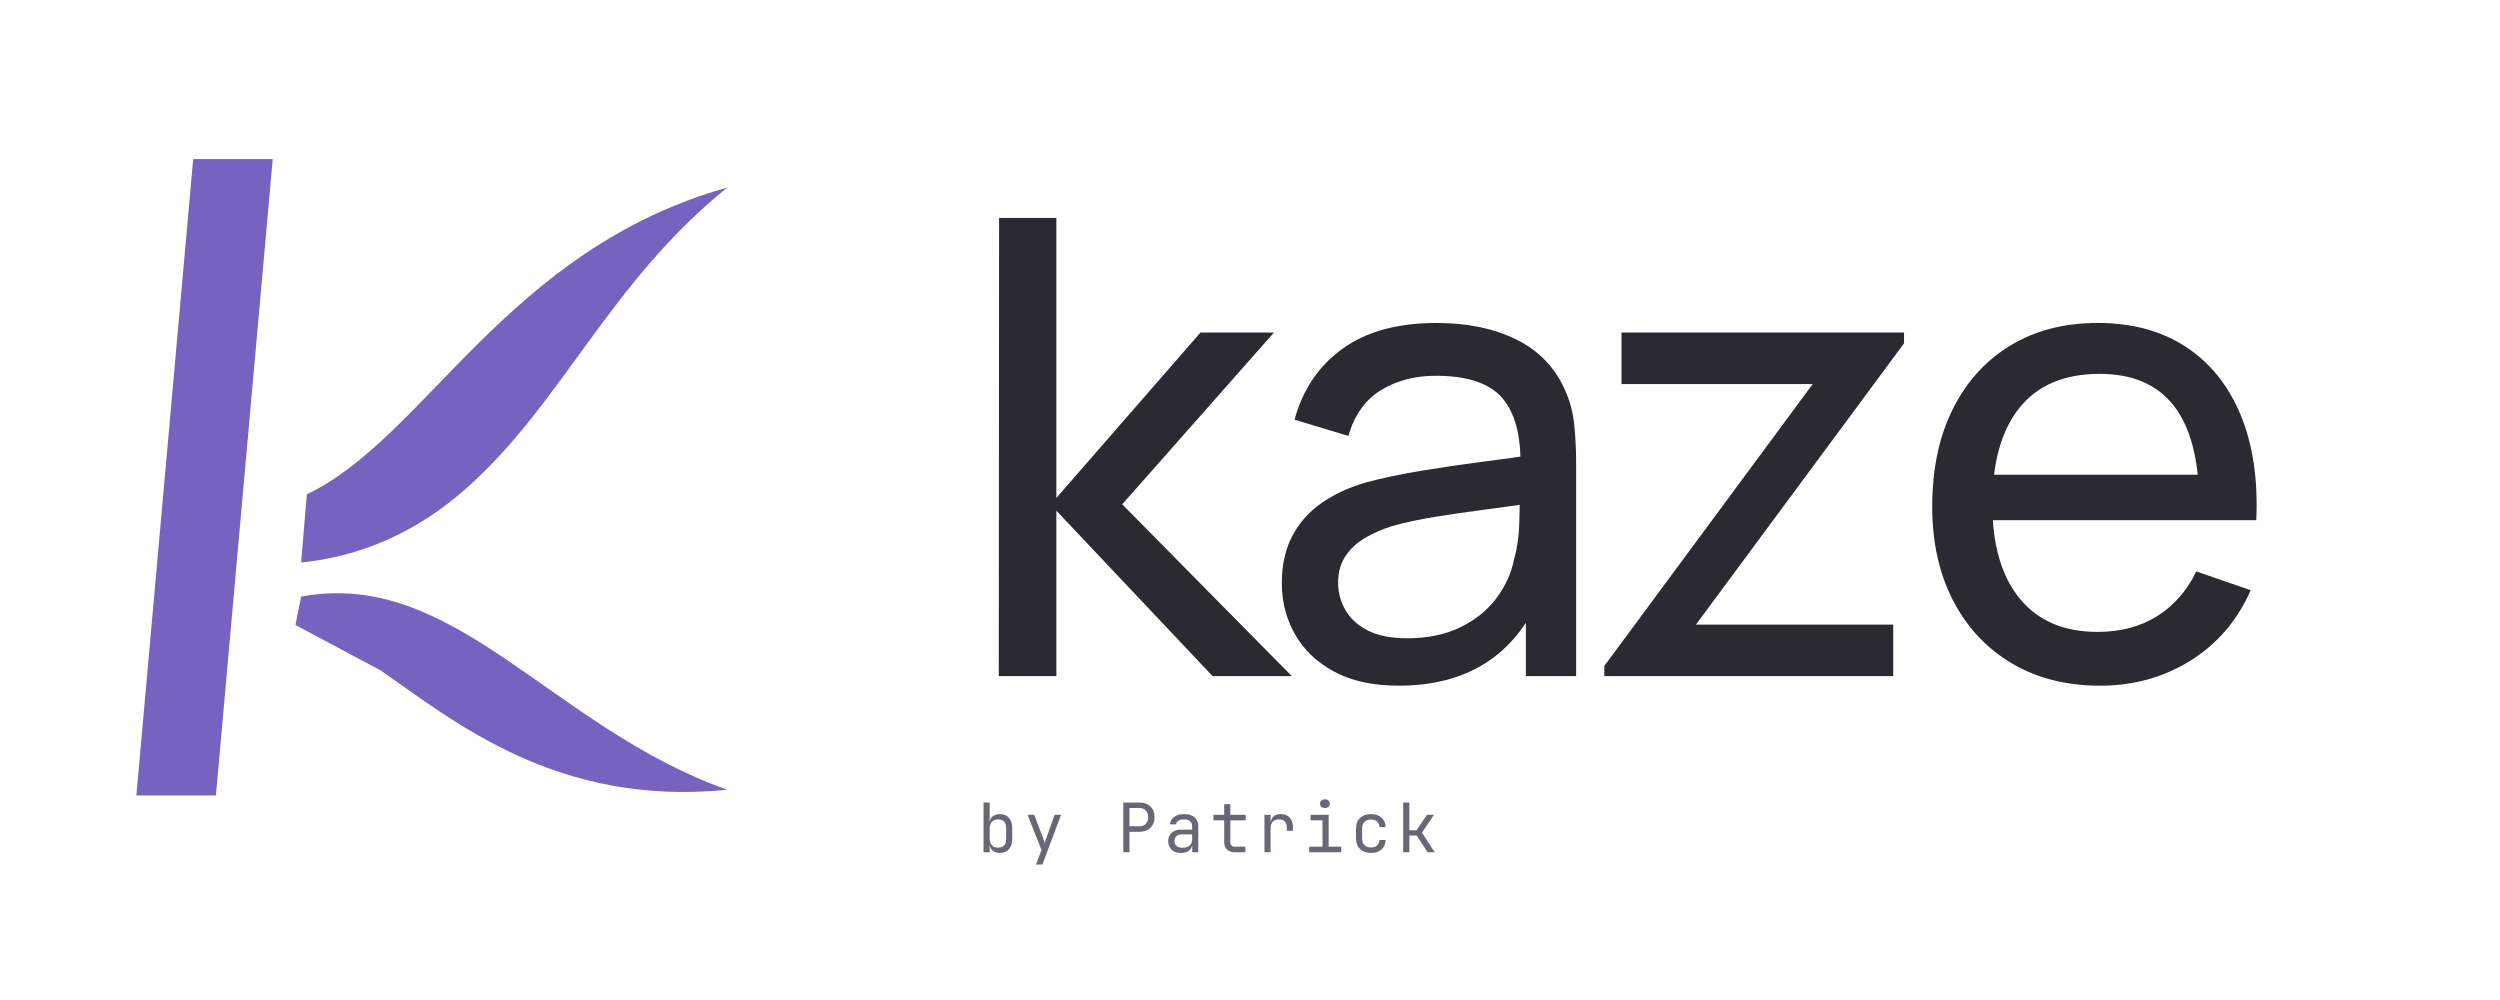
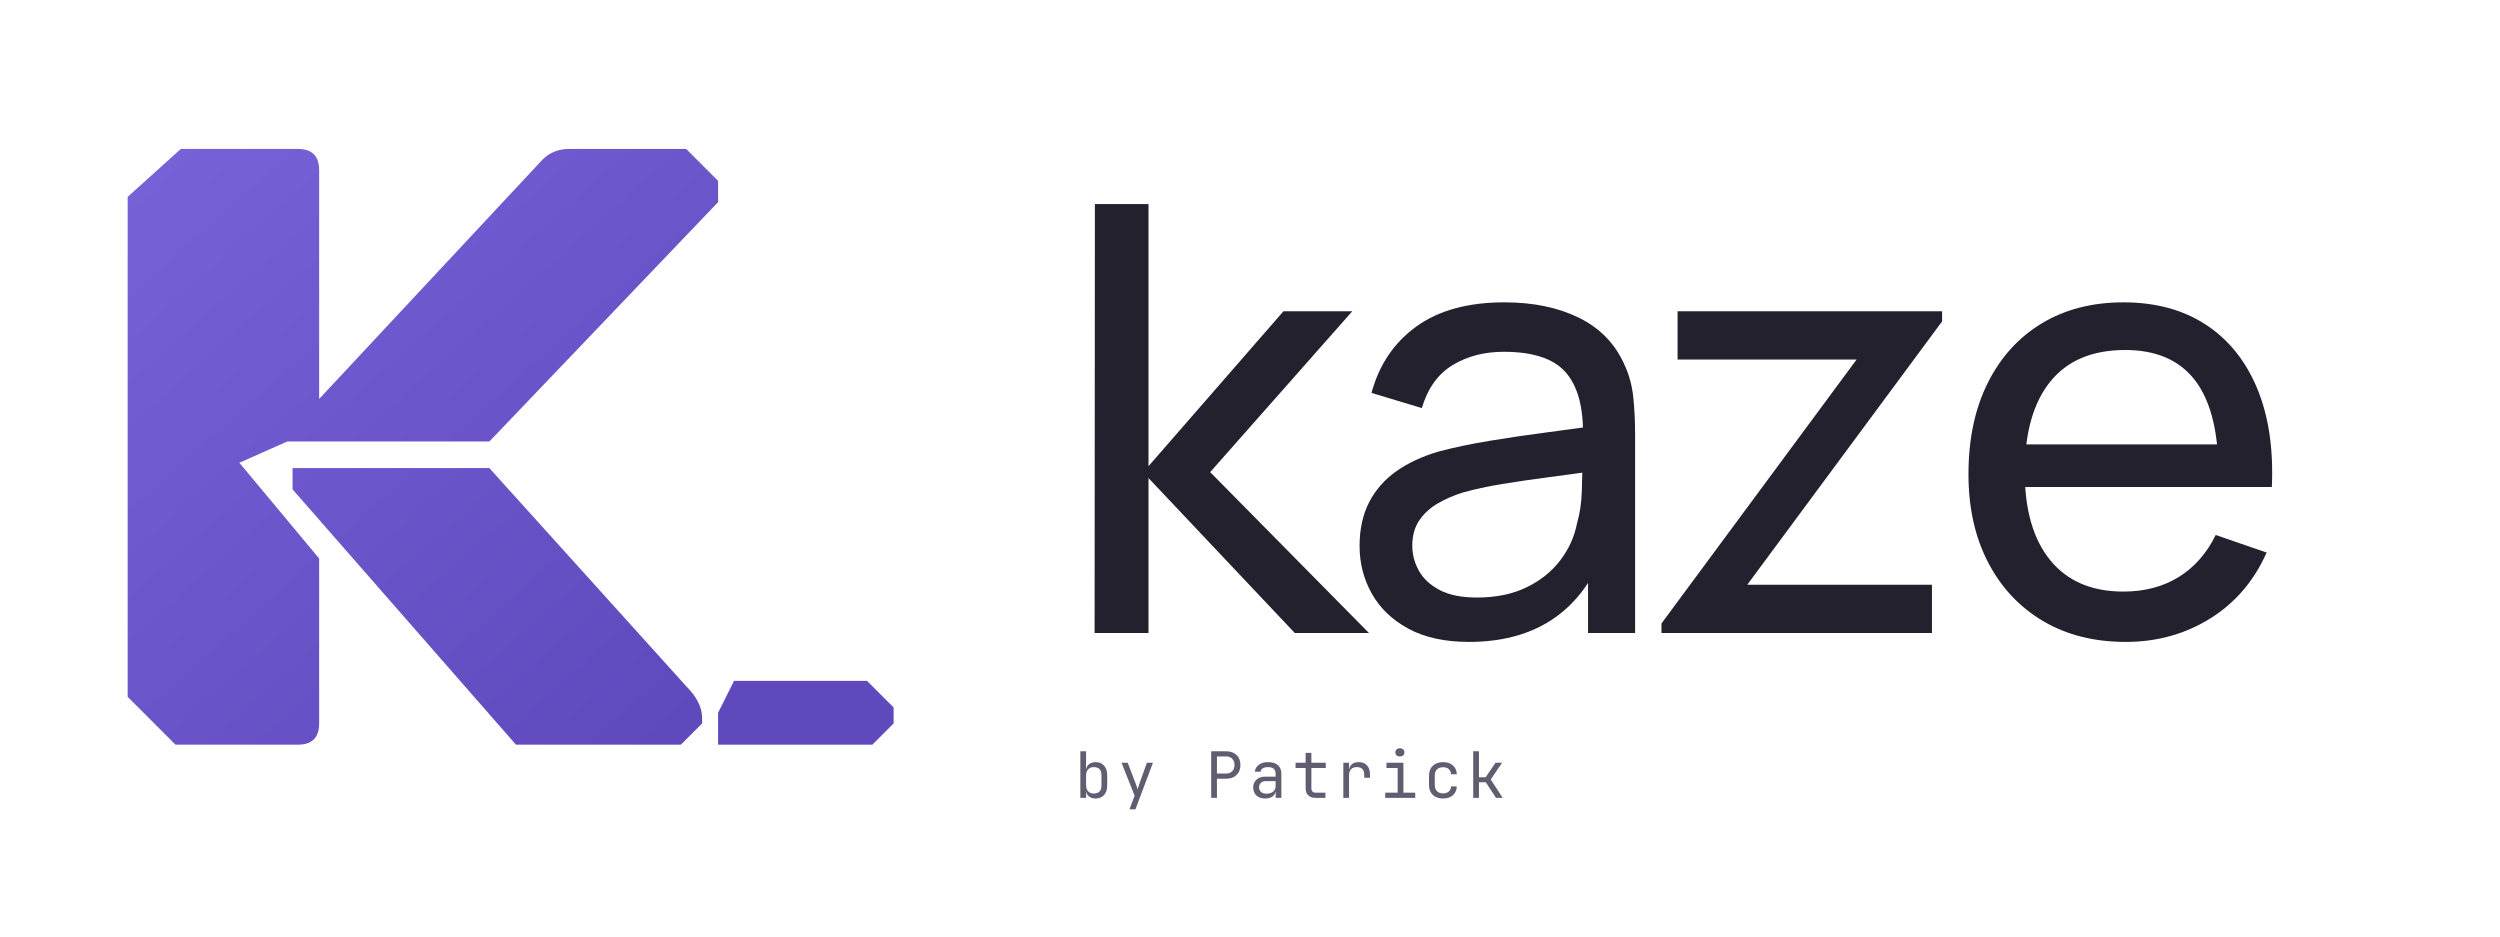
- <svg xmlns="http://www.w3.org/2000/svg" viewBox="0 0 440 176" role="img" aria-labelledby="title desc">
-   <g fill="#7563bf" transform="translate(24 28)">
-     <path d="M10 0H24L14 112H0Z" />
-     <path d="M30 59C51 49 65 16 104 5C83 22 75 43 58 58C49 66 39 70 29 71Z" />
-     <path d="M29 77C56 72 73 100 104 111C74 114 56 99 43 90L28 82Z" />
+ <svg xmlns="http://www.w3.org/2000/svg" viewBox="0 0 470 176" role="img" aria-labelledby="title">
+   <defs>
+     <linearGradient id="purple" gradientUnits="userSpaceOnUse" x1="0" y1="0" x2="100" y2="112">
+       <stop stop-color="#7962d8" />
+       <stop offset="1" stop-color="#6048bd" />
+     </linearGradient>
+     <linearGradient id="tile" x2="0" y2="1">
+       <stop stop-color="#242034" />
+       <stop offset="1" stop-color="#100e1d" />
+     </linearGradient>
+   </defs>
+   <g id="mark" fill="url(#purple)" transform="translate(24 28)">
+     <path d="M10 0H32Q36 0 36 4V47L78 2Q80 0 83 0H105L111 6V10L68 55H30L21 59L36 77V108Q36 112 32 112H9L0 103V9Z" />
+     <path d="M31 60H68L105 101Q108 104 108 107V108L104 112H73L31 64Z" />
+     <path d="M114 100H139L144 105V108L140 112H111V106Z" />
  </g>
-   <g fill="#2b2a33" transform="translate(168 119)">
+   <g id="word" fill="#24212e" transform="translate(198 119)">
    <path d="M139 0 140 1440H320V560L773 1080H1004L527 540L1060 0H811L320 520V0Z" transform="translate(0.000 0) scale(0.056 -0.056)" />
    <path d="M447 -30Q326 -30 244.25 14.25Q162.5 58.5 121.25 131.75Q80 205 80 292Q80 377 112.25 439.25Q144.5 501.5 203.75 543.25Q263 585 345 609Q422 629.5 517.25 645.25Q612.5 661 710.5 673.75Q808.5 686.5 894 699L830 662Q832.5 805.5 772.25 874.75Q712 944 564 944Q466 944 392.25 899.25Q318.5 854.5 289 755L120 806Q158.5 948 270.75 1029.0Q383 1110 566 1110Q712.5 1110 818.0 1057.5Q923.5 1005 970 899Q993 849 999.0 790.5Q1005 732 1005 668V0H847V259L884 235Q823 103.5 713.25 36.75Q603.5 -30 447 -30ZM474 119Q570 119 640.5 153.25Q711 187.5 754.0 244.25Q797 301 810 368Q824.5 418 826.25 479.25Q828 540.5 828 574L890 547Q803 534.5 718.75 523.5Q634.5 512.5 559.5 500.25Q484.5 488 425 471Q380.5 457 342.25 434.75Q304 412.5 280.5 378.0Q257 343.5 257 293Q257 248.5 279.25 208.75Q301.5 169 349.25 144.0Q397 119 474 119Z" transform="translate(53.120 0) scale(0.056 -0.056)" />
    <path d="M40 0V32L695 918H94V1080H982V1046L328 162H948V0Z" transform="translate(112.120 0) scale(0.056 -0.056)" />
    <path d="M608 -30Q448.5 -30 330.0 40.25Q211.5 110.5 145.75 237.25Q80 364 80 533Q80 710 144.75 839.5Q209.5 969 326.25 1039.5Q443 1110 600 1110Q762.5 1110 877.0 1035.0Q991.5 960 1049.25 821.0Q1107 682 1098.5 490H919V554Q916 753 838.0 851.5Q760 950 606 950Q440.5 950 354.75 844.0Q269 738 269 540Q269 349 354.75 244.0Q440.5 139 600 139Q707 139 786.0 188.0Q865 237 910 329L1081 270Q1017.5 127 891.25 48.5Q765 -30 608 -30ZM209 490V633H1007V490Z" transform="translate(167.592 0) scale(0.056 -0.056)" />
  </g>
-   <g fill="#6b6675" transform="translate(172 150)">
+   <g id="byline" fill="#625c70" transform="translate(202 150)">
    <path d="M332 -10Q270 -10 230.0 20.5Q190 51 183 105H182V0H92V730H182V570L180 445H181Q189 498 229.5 529.0Q270 560 332 560Q415 560 464.0 505.0Q513 450 513 355V194Q513 100 464.0 45.0Q415 -10 332 -10ZM302 68Q359 68 391.0 98.0Q423 128 423 195V355Q423 423 391.0 452.5Q359 482 302 482Q247 482 214.5 447.0Q182 412 182 350V200Q182 138 214.5 103.0Q247 68 302 68Z" transform="translate(0.000 0) scale(0.012 -0.012)" />
    <path d="M178 -180 259 34 54 550H151L281 210Q289 190 296.0 168.0Q303 146 306 130Q309 146 316.0 168.0Q323 190 330 210L451 550H546L272 -180Z" transform="translate(8.200 0) scale(0.012 -0.012)" />
    <path d="" transform="translate(16.400 0) scale(0.012 -0.012)" />
    <path d="M92 0V730H327Q429 730 489.5 671.5Q550 613 550 515Q550 417 489.5 358.5Q429 300 327 300H182V0ZM182 381H327Q386 381 421.5 417.5Q457 454 457 515Q457 577 421.5 613.0Q386 649 327 649H182Z" transform="translate(24.600 0) scale(0.012 -0.012)" />
    <path d="M252 -10Q167 -10 117.0 37.5Q67 85 67 162Q67 213 90.0 251.0Q113 289 154.0 310.5Q195 332 248 332H418V375Q418 482 301 482Q249 482 217.0 463.0Q185 444 183 410H93Q98 475 153.5 517.5Q209 560 301 560Q401 560 454.5 512.0Q508 464 508 378V0H419V100H417Q409 49 366.0 19.5Q323 -10 252 -10ZM274 66Q340 66 379.0 98.0Q418 130 418 185V262H258Q214 262 186.5 235.5Q159 209 159 165Q159 119 189.5 92.5Q220 66 274 66Z" transform="translate(32.800 0) scale(0.012 -0.012)" />
    <path d="M355 0Q287 0 246.0 39.5Q205 79 205 145V468H47V550H205V705H295V550H520V468H295V145Q295 117 311.5 99.5Q328 82 355 82H515V0Z" transform="translate(41.000 0) scale(0.012 -0.012)" />
    <path d="M112 0V550H202V445H204Q211 498 249.0 529.0Q287 560 351 560Q437 560 483.5 508.5Q530 457 530 362V315H440V362Q440 482 323 482Q264 482 233.0 448.0Q202 414 202 350V0Z" transform="translate(49.200 0) scale(0.012 -0.012)" />
    <path d="M85 0V82H280V468H105V550H370V82H555V0ZM315 649Q282 649 263.0 666.0Q244 683 244 712Q244 742 263.0 759.5Q282 777 315 777Q348 777 367.0 759.5Q386 742 386 712Q386 683 367.0 666.0Q348 649 315 649Z" transform="translate(57.400 0) scale(0.012 -0.012)" />
    <path d="M308 -10Q208 -10 148.0 46.0Q88 102 88 200V350Q88 448 148.0 504.0Q208 560 308 560Q403 560 461.5 509.0Q520 458 523 370H433Q430 423 397.0 451.5Q364 480 308 480Q249 480 213.5 446.5Q178 413 178 351V200Q178 138 213.5 104.0Q249 70 308 70Q364 70 397.0 99.0Q430 128 433 180H523Q520 92 461.5 41.0Q403 -10 308 -10Z" transform="translate(65.600 0) scale(0.012 -0.012)" />
    <path d="M97 0V730H187V323H292L446 550H549L372 288L559 0H454L294 245H187V0Z" transform="translate(73.800 0) scale(0.012 -0.012)" />
  </g>
</svg>
